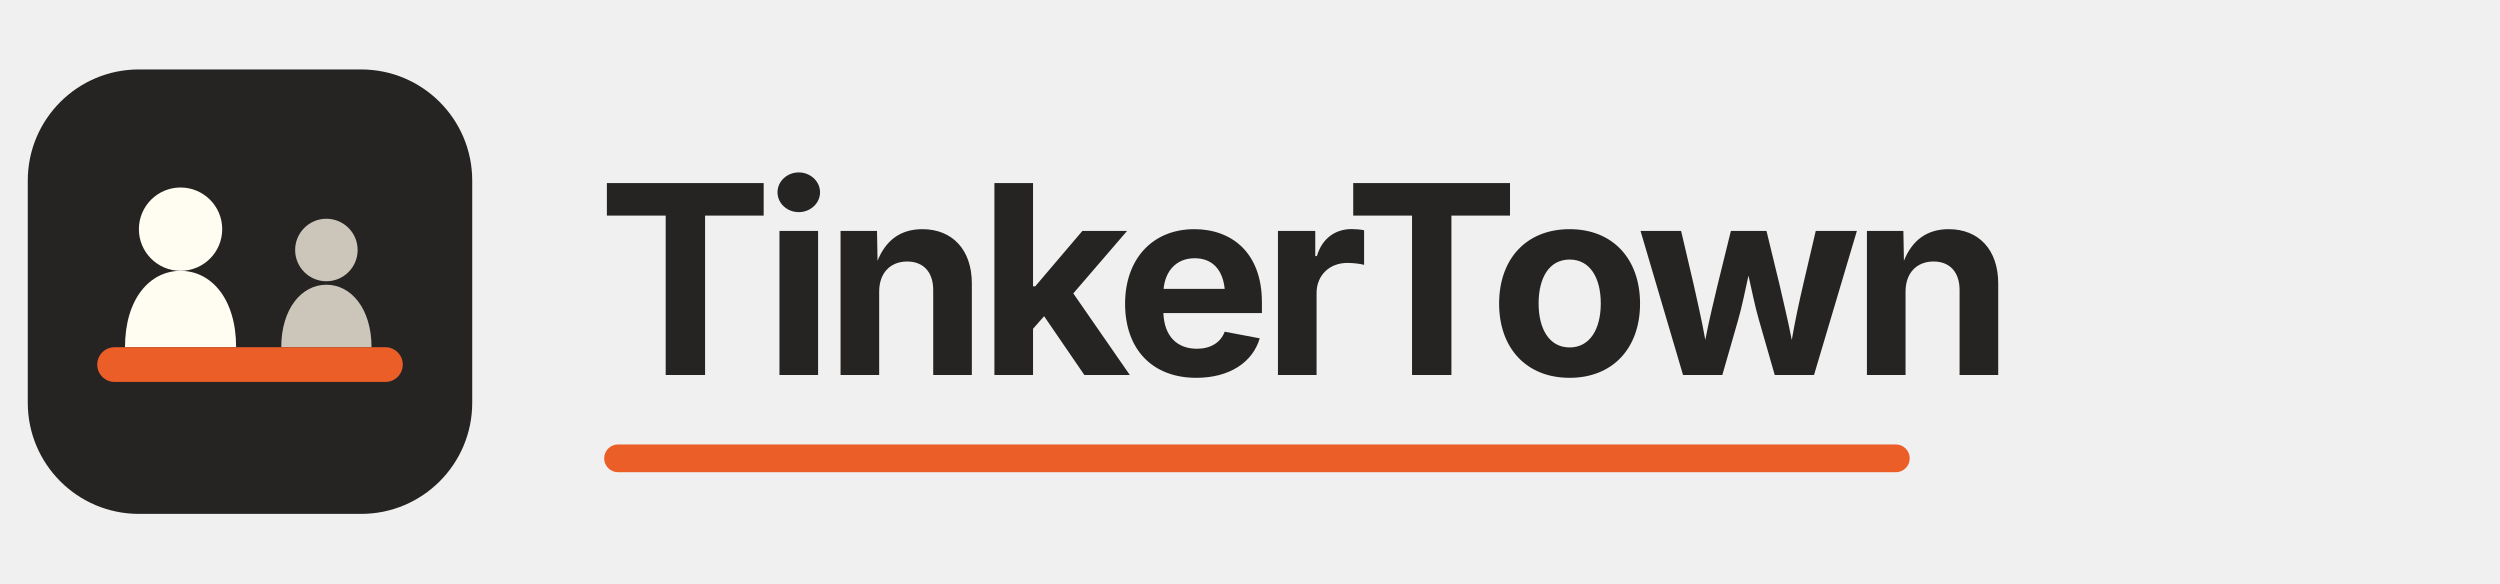
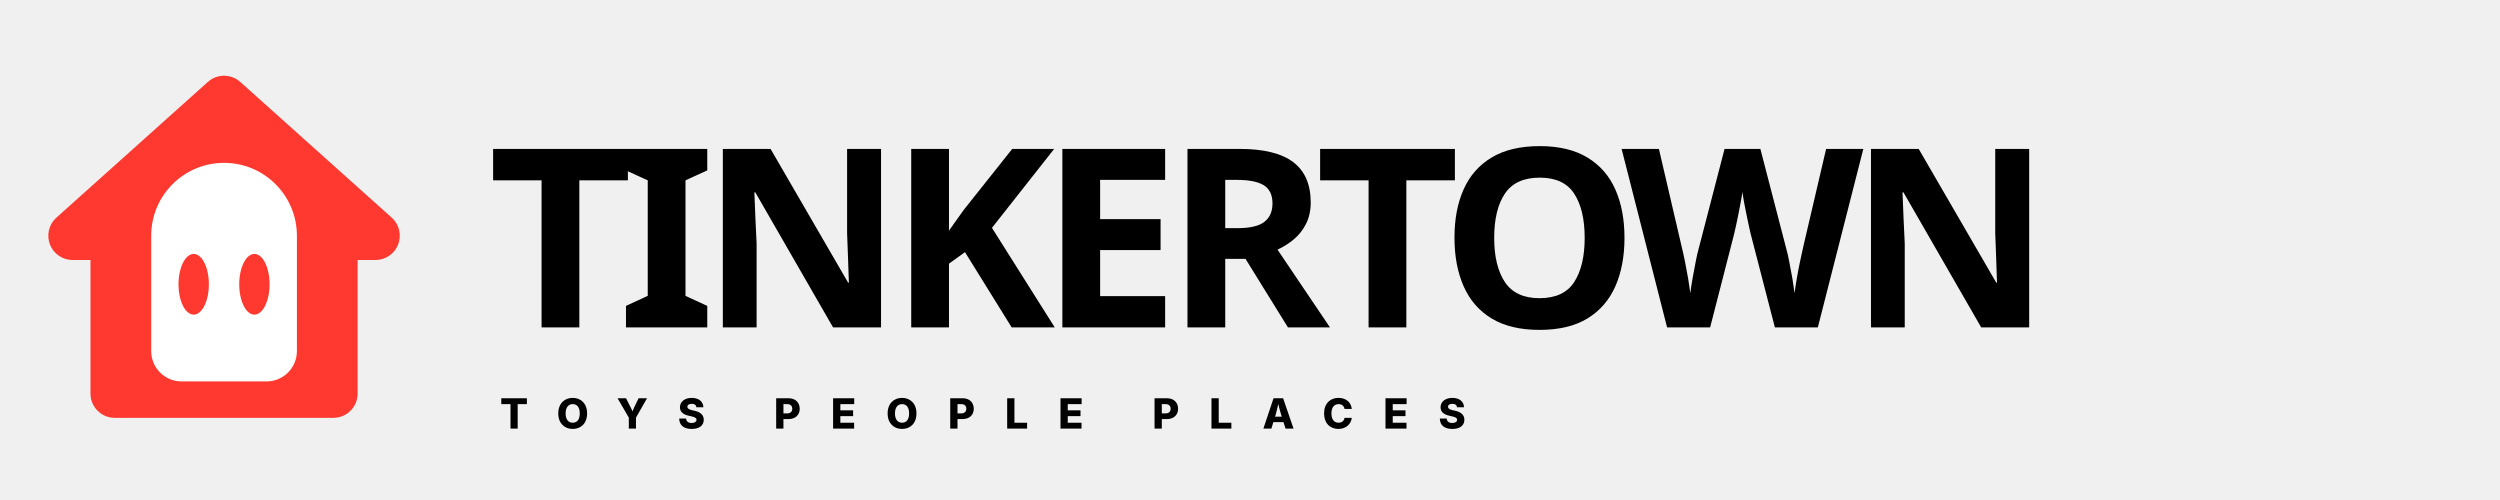
- <svg xmlns="http://www.w3.org/2000/svg" viewBox="0 0 360 84" role="img" aria-labelledby="title">
-   <g transform="translate(4 10)">
-     <rect width="64" height="64" rx="16" fill="#252422" />
-     <circle cx="22" cy="23" r="6" fill="#FFFCF2" />
-     <path d="M14 40c0-7 3.6-11 8-11s8 4 8 11H14Z" fill="#FFFCF2" />
-     <circle cx="43" cy="26" r="4.5" fill="#CCC5B9" />
-     <path d="M36.5 40c0-5.5 2.9-9 6.5-9s6.5 3.5 6.5 9h-13Z" fill="#CCC5B9" />
-     <rect x="10" y="40" width="44" height="5" rx="2.5" fill="#EB5E28" />
+ <svg xmlns="http://www.w3.org/2000/svg" viewBox="0 0 420 84" role="img" aria-labelledby="title">
+   <g transform="translate(5 9) scale(1.02)">
+     <path fill="#FF3830" d="M29.3 4.7a4 4 0 0 1 5.4 0l25 22.4A4 4 0 0 1 57 34H7a4 4 0 0 1-2.7-6.9l25-22.4Z" />
+     <path fill="#FF3830" d="M10 28h44v28a4 4 0 0 1-4 4H14a4 4 0 0 1-4-4V28Z" />
+     <path fill="#fff" d="M20 30a12 12 0 0 1 24 0v19a5 5 0 0 1-5 5H25a5 5 0 0 1-5-5V30Z" />
+     <ellipse cx="27" cy="38" rx="2.5" ry="5" fill="#FF3830" />
+     <ellipse cx="37" cy="38" rx="2.5" ry="5" fill="#FF3830" />
  </g>
-   <text x="86" y="54" fill="#252422" font-family="Sora, Inter, ui-sans-serif, sans-serif" font-size="38" font-weight="750" letter-spacing="-1.5">TinkerTown</text>
-   <rect x="87" y="64" width="188" height="4" rx="2" fill="#EB5E28" />
+   <text x="82" y="55" fill="#000" font-family="Montserrat,Arial Black,sans-serif" font-size="42" font-weight="900" letter-spacing="-2.5">TINKERTOWN</text>
+   <text x="84" y="72" fill="#000" font-family="Inter,Arial,sans-serif" font-size="7" font-weight="800" letter-spacing="5">TOYS  PEOPLE  PLACES</text>
</svg>
